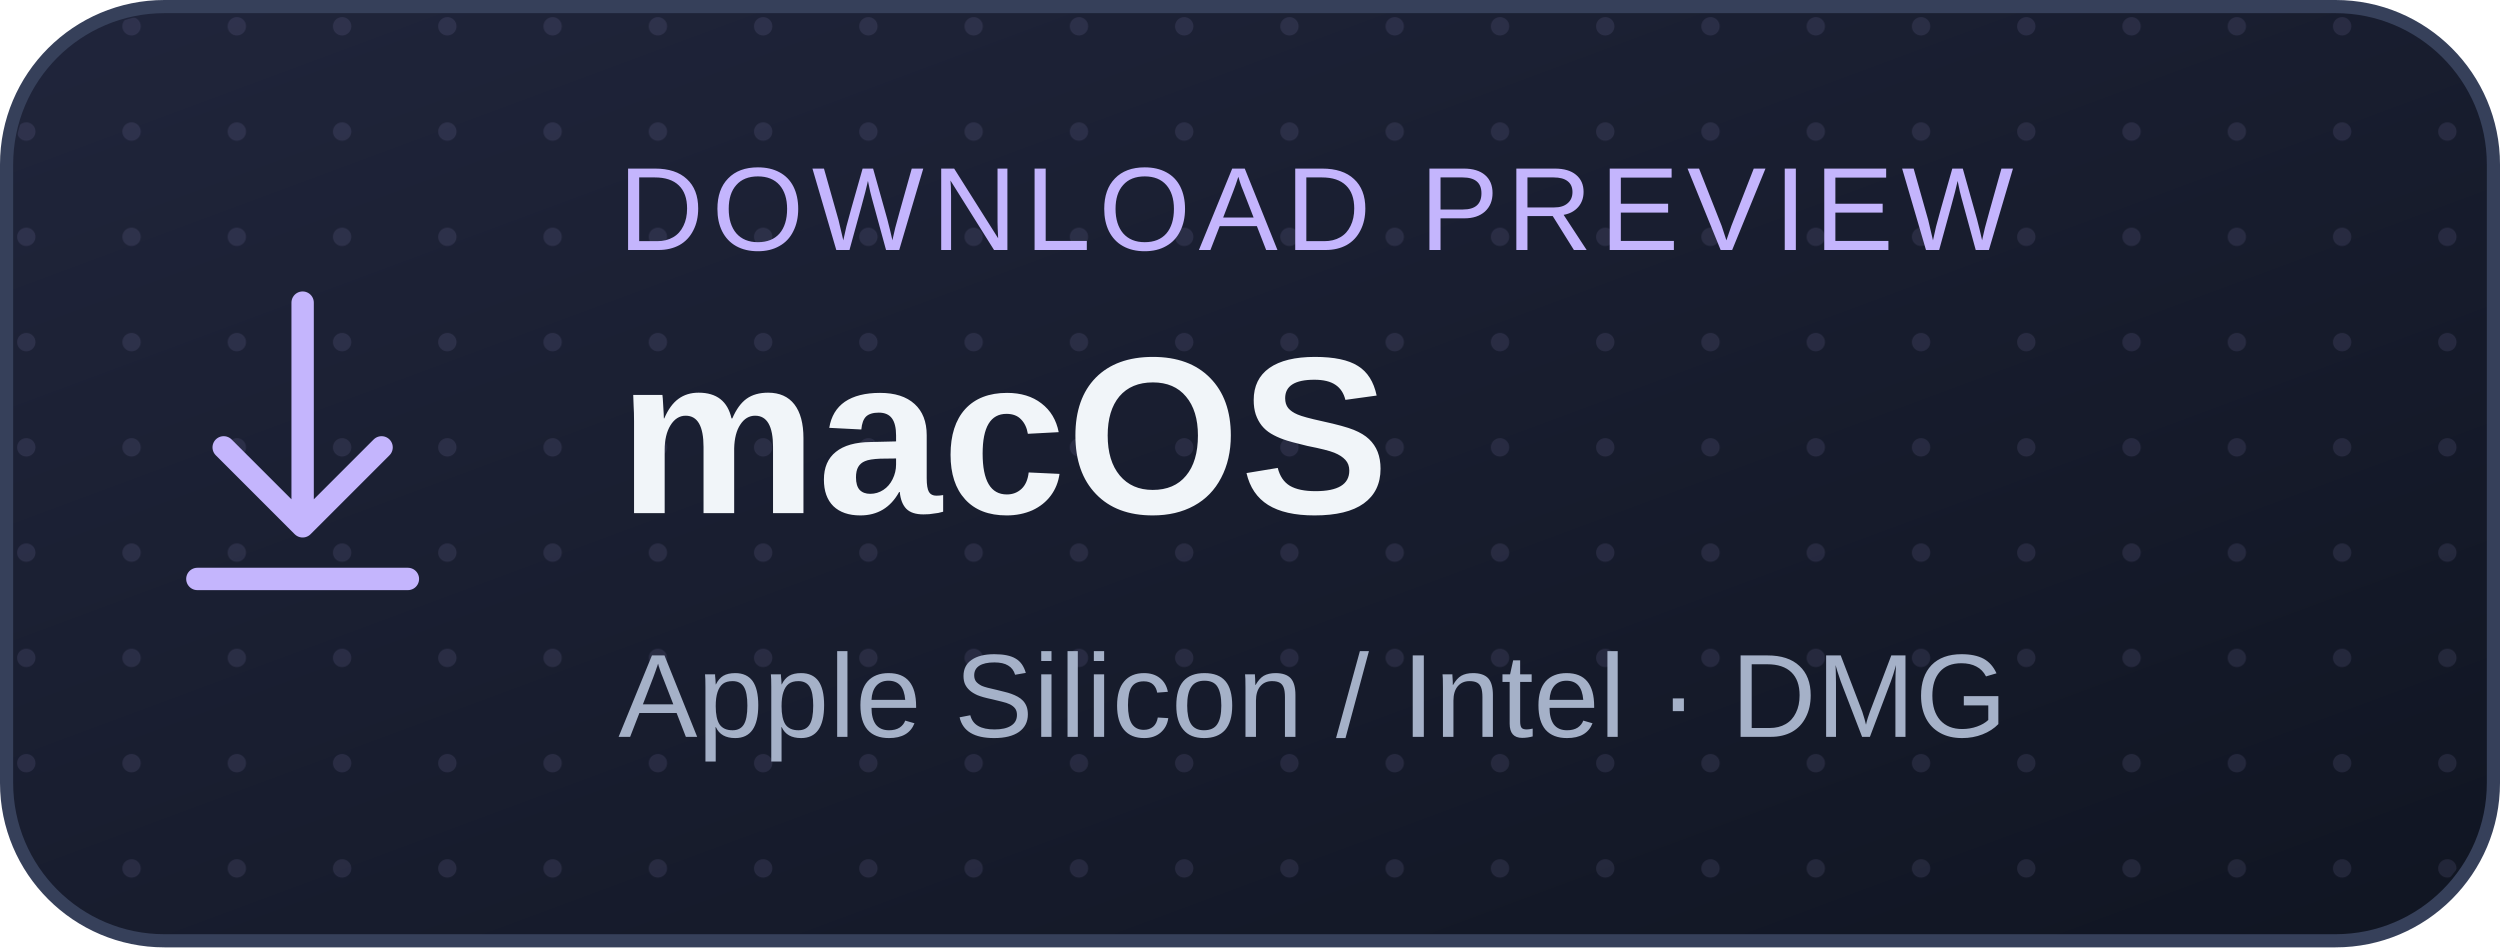
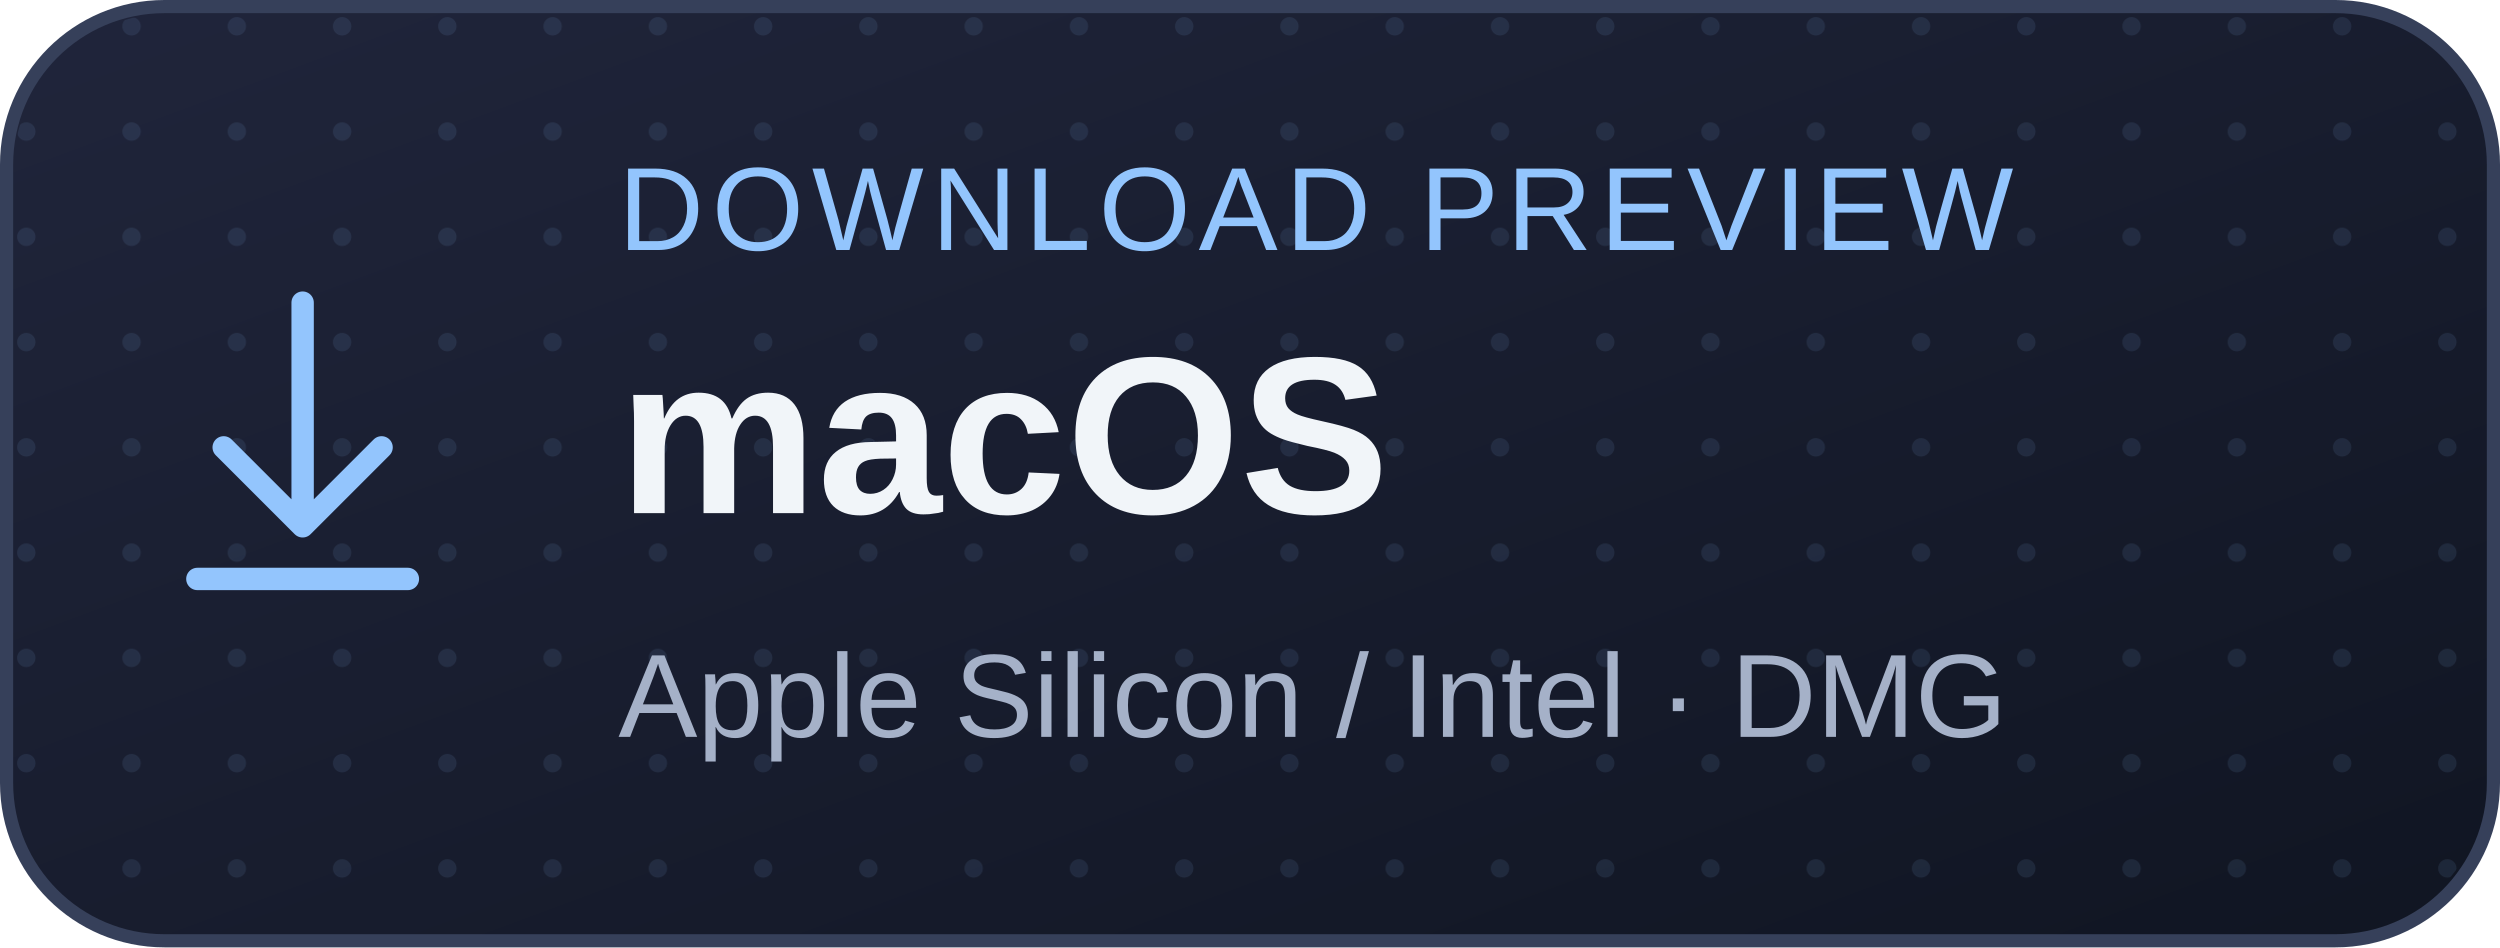
<svg xmlns="http://www.w3.org/2000/svg" width="380" height="144" viewBox="0 0 190 72" role="img" aria-label="macOS: Download preview">
  <defs>
    <linearGradient id="bg" x2="1" y2="1">
      <stop stop-color="#20253b" />
      <stop offset="1" stop-color="#101522" />
    </linearGradient>
    <pattern id="dots" width="8" height="8" patternUnits="userSpaceOnUse">
-       <circle cx="2" cy="2" r="0.7" fill="#c4b5fd" opacity=".10" />
+       <circle cx="2" cy="2" r="0.7" fill="#93c5fd" opacity=".10" />
    </pattern>
  </defs>
  <rect x=".5" y=".5" width="189" height="71" rx="12" fill="url(#bg)" stroke="#36405a" />
  <rect x="1" y="1" width="188" height="70" rx="12" fill="url(#dots)" />
-   <g stroke="#c4b5fd" stroke-width="1.7" fill="none" stroke-linecap="round" stroke-linejoin="round">
+   <g stroke="#93c5fd" stroke-width="1.7" fill="none" stroke-linecap="round" stroke-linejoin="round">
    <path d="M23 23v17m-6-6 6 6 6-6M15 44h16" />
  </g>
  <g font-family="Segoe UI,Arial,sans-serif">
-     <text x="47" y="19" fill="#c4b5fd" font-size="9" letter-spacing=".6">DOWNLOAD PREVIEW</text>
+     <text x="47" y="19" fill="#93c5fd" font-size="9" letter-spacing=".6">DOWNLOAD PREVIEW</text>
    <text x="47" y="39" fill="#f1f5f9" font-size="17" font-weight="600">macOS</text>
    <text x="47" y="56" fill="#a5b1c8" font-size="9">Apple Silicon / Intel · DMG</text>
  </g>
</svg>
